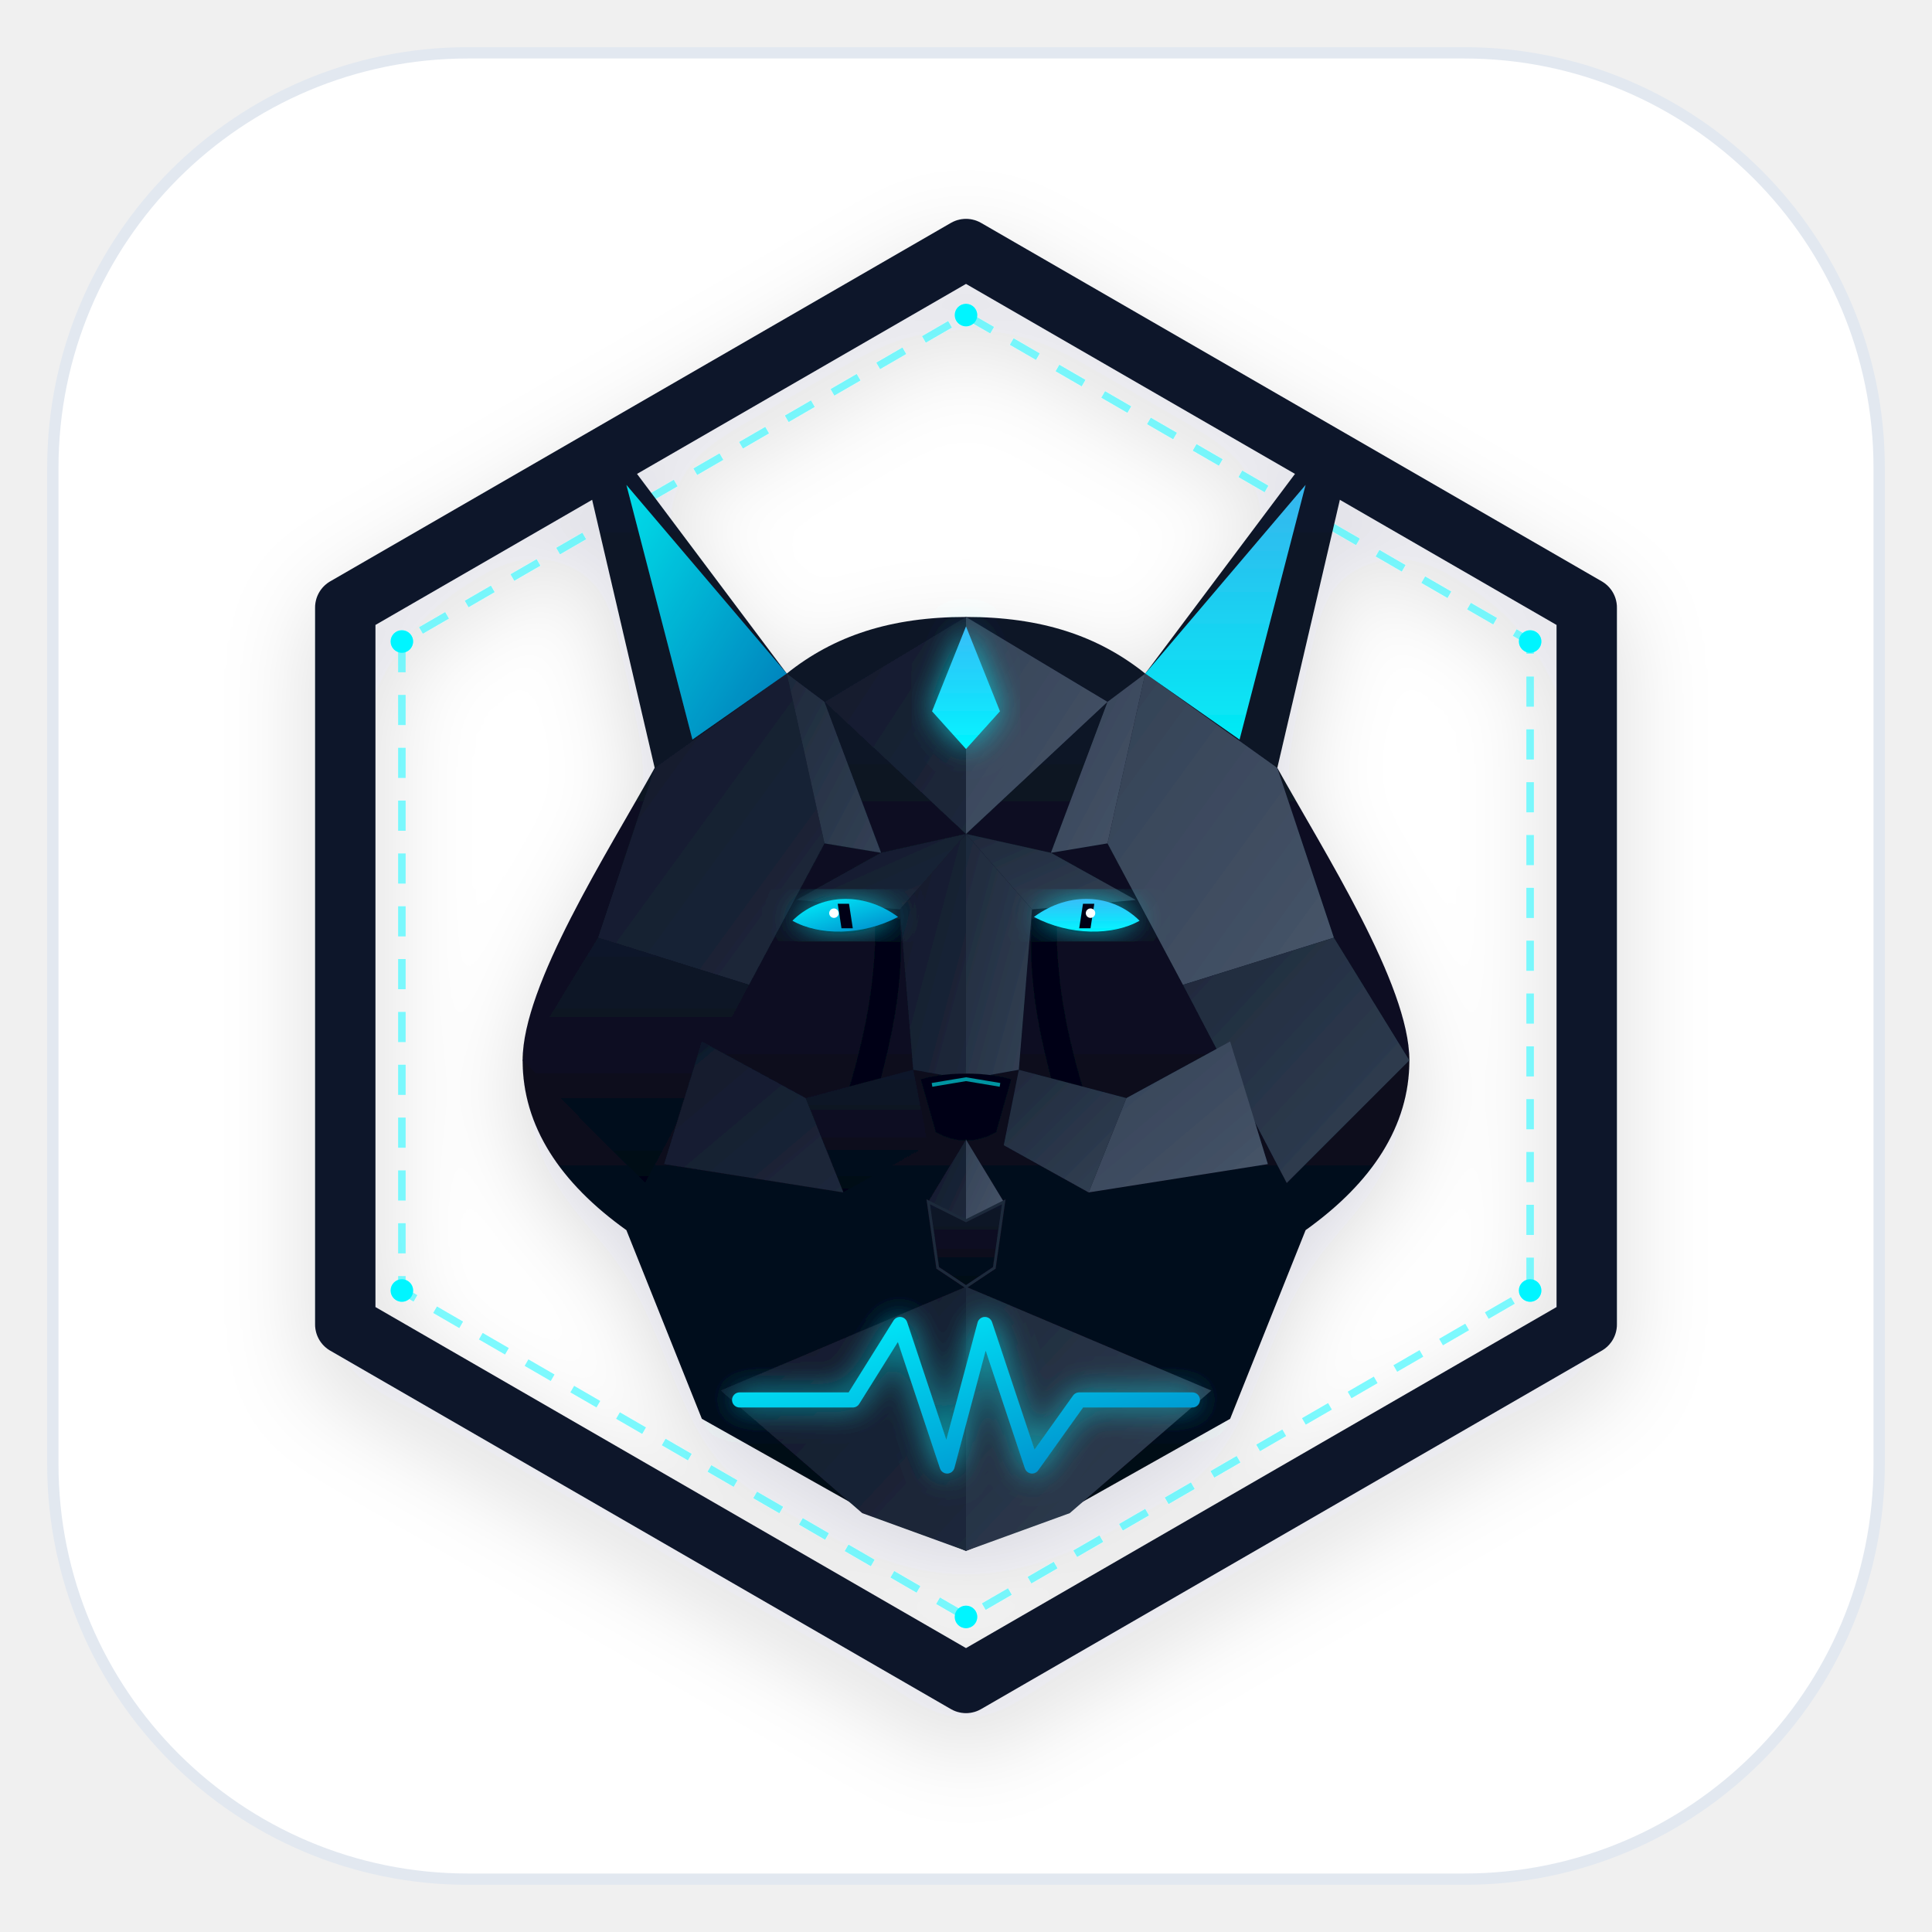
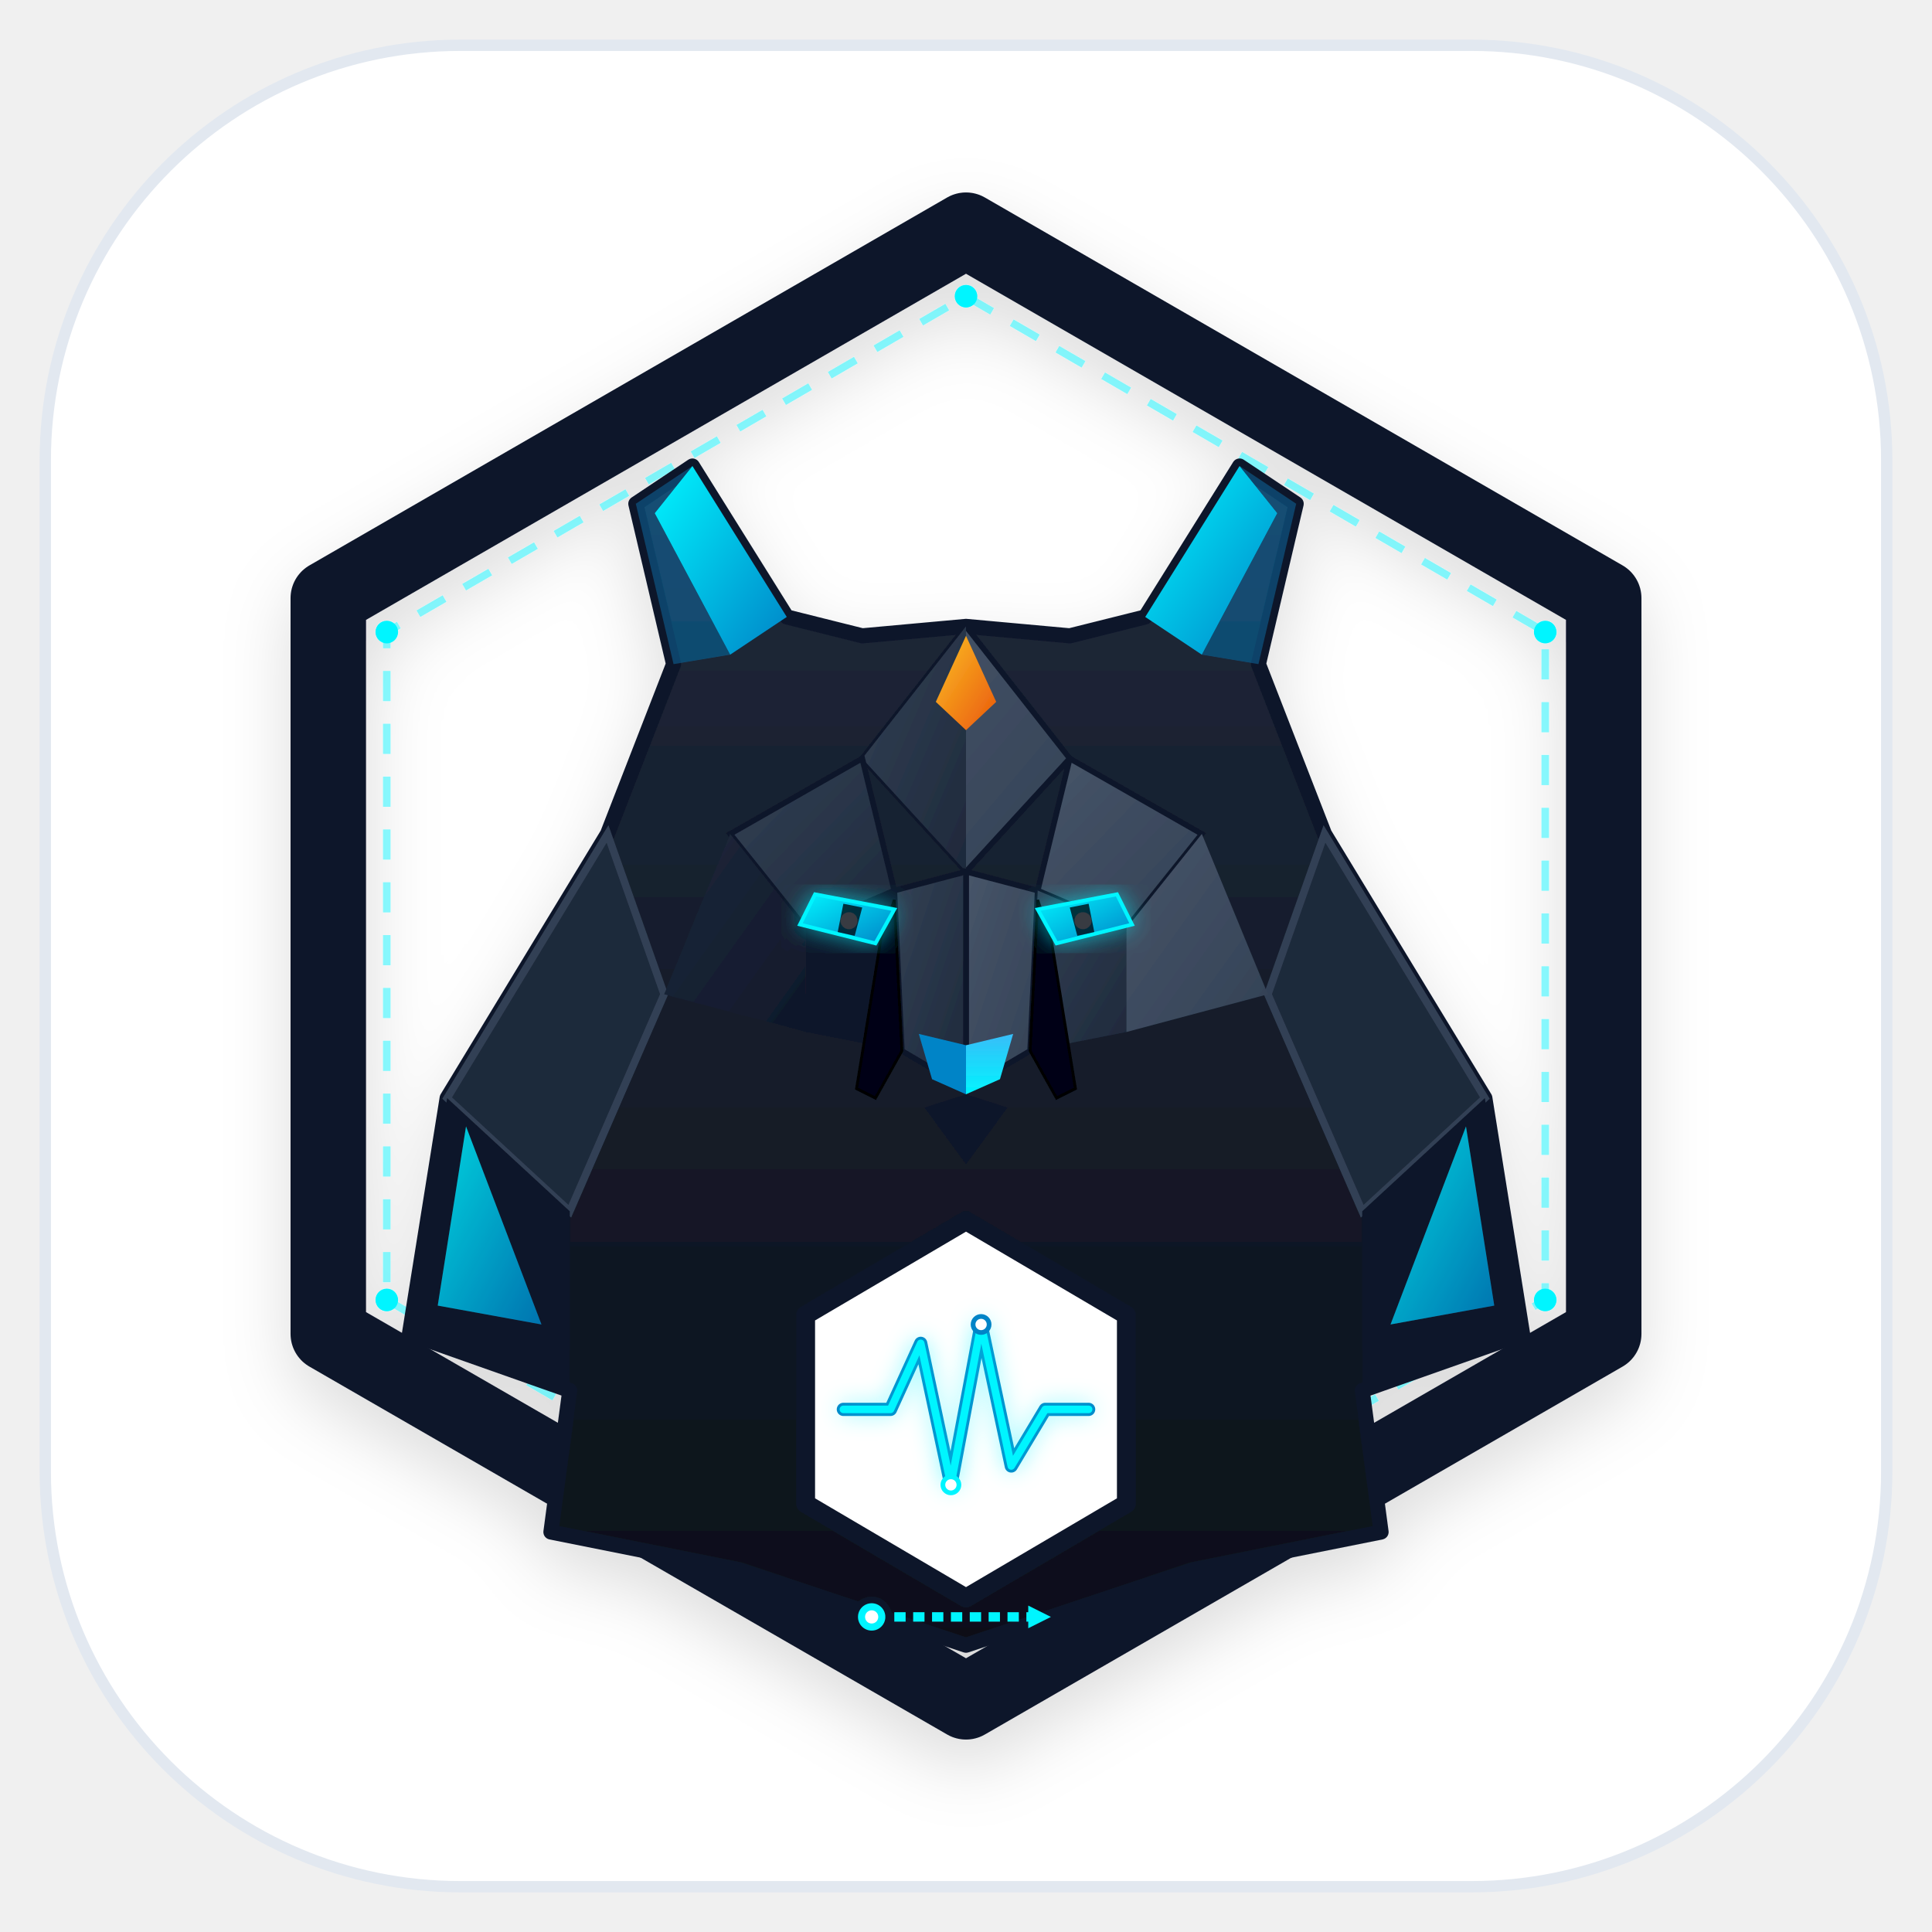
<svg xmlns="http://www.w3.org/2000/svg" viewBox="0 0 1024 1024" width="1024" height="1024">
  <defs>
    <clipPath id="squircle-clip">
-       <rect x="28" y="28" width="968" height="968" rx="220" />
+       <rect x="24" y="24" width="976" height="976" rx="220" />
    </clipPath>
    <linearGradient id="cyan-glow" x1="0%" y1="0%" x2="100%" y2="100%">
      <stop offset="0%" stop-color="#00f5ff" />
      <stop offset="100%" stop-color="#0284c7" />
    </linearGradient>
    <linearGradient id="cyan-bright" x1="0%" y1="0%" x2="0%" y2="100%">
      <stop offset="0%" stop-color="#38bdf8" />
      <stop offset="100%" stop-color="#00f5ff" />
    </linearGradient>
-     <linearGradient id="obsidian-dark" x1="0%" y1="0%" x2="0%" y2="100%">
-       <stop offset="0%" stop-color="#0f172a" />
-       <stop offset="100%" stop-color="#020617" />
+     <linearGradient id="amber-accent" x1="0%" y1="0%" x2="100%" y2="100%">
+       <stop offset="0%" stop-color="#fbbf24" />
+       <stop offset="100%" stop-color="#ea580c" />
    </linearGradient>
-     <linearGradient id="slate-light" x1="0%" y1="0%" x2="100%" y2="100%">
-       <stop offset="0%" stop-color="#334155" />
-       <stop offset="100%" stop-color="#475569" />
+     <linearGradient id="slate-body" x1="0%" y1="0%" x2="0%" y2="100%">
+       <stop offset="0%" stop-color="#1e293b" />
+       <stop offset="100%" stop-color="#0b0f19" />
    </linearGradient>
-     <linearGradient id="slate-mid" x1="0%" y1="0%" x2="100%" y2="100%">
-       <stop offset="0%" stop-color="#1e293b" />
+     <linearGradient id="slate-facet-light" x1="0%" y1="0%" x2="100%" y2="100%">
+       <stop offset="0%" stop-color="#475569" />
      <stop offset="100%" stop-color="#334155" />
    </linearGradient>
-     <linearGradient id="slate-deep" x1="0%" y1="0%" x2="100%" y2="100%">
-       <stop offset="0%" stop-color="#0f172a" />
+     <linearGradient id="slate-facet-mid" x1="0%" y1="0%" x2="100%" y2="100%">
+       <stop offset="0%" stop-color="#334155" />
      <stop offset="100%" stop-color="#1e293b" />
    </linearGradient>
-     <filter id="shadow" x="-20%" y="-20%" width="140%" height="140%">
-       <feDropShadow dx="0" dy="16" stdDeviation="24" flood-color="#0f172a" flood-opacity="0.16" />
+     <linearGradient id="slate-facet-dark" x1="0%" y1="0%" x2="100%" y2="100%">
+       <stop offset="0%" stop-color="#1e293b" />
+       <stop offset="100%" stop-color="#0f172a" />
+     </linearGradient>
+     <filter id="subtle-shadow" x="-10%" y="-10%" width="120%" height="120%">
+       <feDropShadow dx="0" dy="14" stdDeviation="18" flood-color="#000000" flood-opacity="0.14" />
    </filter>
-     <filter id="cyan-bloom" x="-30%" y="-30%" width="160%" height="160%">
-       <feDropShadow dx="0" dy="0" stdDeviation="8" flood-color="#00f5ff" flood-opacity="0.7" />
+     <filter id="cyan-bloom" x="-20%" y="-20%" width="140%" height="140%">
+       <feDropShadow dx="0" dy="0" stdDeviation="6" flood-color="#00f5ff" flood-opacity="0.65" />
    </filter>
  </defs>
-   <rect x="28" y="28" width="968" height="968" rx="220" fill="#ffffff" stroke="#e2e8f0" stroke-width="6" />
+   <rect x="24" y="24" width="976" height="976" rx="220" fill="#ffffff" stroke="#e2e8f0" stroke-width="6" />
  <g clip-path="url(#squircle-clip)">
-     <g transform="translate(512, 512)" filter="url(#shadow)">
-       <polygon points="         0,-380         329,-190         329,190         0,380         -329,190         -329,-190       " fill="none" stroke="#0f172a" stroke-width="32" stroke-linejoin="round" />
-       <polygon points="         0,-345         299,-172         299,172         0,345         -299,172         -299,-172       " fill="none" stroke="#00f5ff" stroke-width="4" opacity="0.5" stroke-dasharray="16, 12" />
-       <circle cx="0" cy="-345" r="6" fill="#00f5ff" />
-       <circle cx="299" cy="-172" r="6" fill="#00f5ff" />
-       <circle cx="299" cy="172" r="6" fill="#00f5ff" />
-       <circle cx="0" cy="345" r="6" fill="#00f5ff" />
-       <circle cx="-299" cy="172" r="6" fill="#00f5ff" />
-       <circle cx="-299" cy="-172" r="6" fill="#00f5ff" />
-       <path d="         M 0,-185         C -40,-185 -70,-175 -95,-155         L -185,-275         C -195,-285 -205,-270 -200,-255         L -165,-105         C -190,-60 -235,10 -235,50         C -235,85 -215,115 -180,140         L -140,240         L -60,285         L 0,310         L 60,285         L 140,240         L 180,140         C 215,115 235,85 235,50         C 235,10 190,-60 165,-105         L 200,-255         C 205,-270 195,-285 185,-275         L 95,-155         C 70,-175 40,-185 0,-185         Z       " fill="url(#obsidian-dark)" />
-       <polygon points="0,170 -130,225 -55,290 0,310" fill="url(#slate-deep)" />
-       <polygon points="0,170 130,225 55,290 0,310" fill="url(#slate-mid)" />
-       <polyline points="-120,230 -60,230 -35,190 -10,265 10,190 35,265 60,230 120,230" fill="none" stroke="url(#cyan-glow)" stroke-width="8" stroke-linecap="round" stroke-linejoin="round" filter="url(#cyan-bloom)" />
-       <polygon points="-95,-155 -165,-105 -195,-15 -115,10 -75,-65" fill="url(#slate-deep)" />
-       <polygon points="95,-155 165,-105 195,-15 115,10 75,-65" fill="url(#slate-light)" />
-       <polygon points="-195,-15 -235,50 -170,115 -115,10" fill="url(#obsidian-dark)" />
-       <polygon points="195,-15 235,50 170,115 115,10" fill="url(#slate-mid)" />
-       <polygon points="-95,-155 -180,-255 -145,-120" fill="url(#cyan-glow)" opacity="0.9" />
-       <polygon points="95,-155 180,-255 145,-120" fill="url(#cyan-bright)" opacity="0.95" />
-       <polygon points="0,-185 -75,-140 0,-70" fill="url(#slate-deep)" />
-       <polygon points="0,-185 75,-140 0,-70" fill="url(#slate-light)" />
-       <polygon points="-75,-140 -95,-155 -75,-65 -45,-60" fill="url(#slate-mid)" />
-       <polygon points="75,-140 95,-155 75,-65 45,-60" fill="url(#slate-light)" />
-       <polygon points="0,-180 -18,-135 0,-115 18,-135" fill="url(#cyan-bright)" filter="url(#cyan-bloom)" />
-       <polygon points="0,-70 -45,-60 -90,-35 -35,-30" fill="url(#slate-deep)" />
-       <polygon points="0,-70 45,-60 90,-35 35,-30" fill="url(#slate-mid)" />
-       <polygon points="0,-70 -35,-30 -28,55 0,60" fill="url(#slate-deep)" />
-       <polygon points="0,-70 35,-30 28,55 0,60" fill="url(#slate-mid)" />
-       <path d="         M -35,-25         C -32,15 -42,50 -55,95         L -70,90         C -55,45 -48,15 -48,-25         Z       " fill="#020617" />
-       <path d="         M 35,-25         C 32,15 42,50 55,95         L 70,90         C 55,45 48,15 48,-25         Z       " fill="#020617" />
-       <path d="         M -36,-26         C -55,-40 -78,-38 -92,-24         C -78,-16 -55,-16 -36,-26         Z       " fill="url(#cyan-glow)" filter="url(#cyan-bloom)" />
-       <polygon points="-68,-33 -62,-33 -60,-20 -66,-20" fill="#020617" />
-       <circle cx="-70" cy="-28" r="2.5" fill="#ffffff" />
-       <path d="         M 36,-26         C 55,-40 78,-38 92,-24         C 78,-16 55,-16 36,-26         Z       " fill="url(#cyan-bright)" filter="url(#cyan-bloom)" />
-       <polygon points="68,-33 62,-33 60,-20 66,-20" fill="#020617" />
-       <circle cx="66" cy="-28" r="2.5" fill="#ffffff" />
-       <polygon points="-28,55 -85,70 -65,120 -20,95" fill="url(#obsidian-dark)" />
-       <polygon points="28,55 85,70 65,120 20,95" fill="url(#slate-mid)" />
-       <polygon points="-85,70 -140,40 -160,105 -65,120" fill="url(#slate-deep)" />
-       <polygon points="85,70 140,40 160,105 65,120" fill="url(#slate-light)" />
-       <path d="         M -24,60         C -10,56 10,56 24,60         L 16,88         C 6,94 -6,94 -16,88         Z       " fill="#020617" />
-       <polyline points="-18,63 0,60 18,63" fill="none" stroke="#00f5ff" stroke-width="2" opacity="0.6" />
-       <polygon points="0,92 -20,125 0,135" fill="url(#slate-deep)" />
-       <polygon points="0,92 20,125 0,135" fill="url(#slate-light)" />
-       <polygon points="-20,125 -15,160 0,170 15,160 20,125 0,135" fill="url(#obsidian-dark)" stroke="#1e293b" stroke-width="1.5" />
+     <g transform="translate(512, 512)" filter="url(#subtle-shadow)">
+       <polygon points="         0,-390         338,-195         338,195         0,390         -338,195         -338,-195       " fill="none" stroke="#0f172a" stroke-width="40" stroke-linejoin="round" />
+       <polygon points="         0,-355         307,-177         307,177         0,355         -307,177         -307,-177       " fill="none" stroke="#00f5ff" stroke-width="4" opacity="0.45" stroke-dasharray="16, 12" />
+       <circle cx="0" cy="-355" r="6" fill="#00f5ff" />
+       <circle cx="307" cy="-177" r="6" fill="#00f5ff" />
+       <circle cx="307" cy="177" r="6" fill="#00f5ff" />
+       <circle cx="0" cy="355" r="6" fill="#00f5ff" />
+       <circle cx="-307" cy="177" r="6" fill="#00f5ff" />
+       <circle cx="-307" cy="-177" r="6" fill="#00f5ff" />
+       <path d="         M 0,-180         L 55,-175         L 95,-185         L 145,-265         L 175,-245         L 155,-160         L 190,-70         L 275,70         L 295,195         L 210,225         L 220,300         L 120,320         L 0,360         L -120,320         L -220,300         L -210,225         L -295,195         L -275,70         L -190,-70         L -155,-160         L -175,-245         L -145,-265         L -95,-185         L -55,-175         Z       " fill="url(#slate-body)" stroke="#0f172a" stroke-width="8" stroke-linejoin="round" />
+       <polygon points="-95,-185 -145,-265 -165,-240 -125,-165" fill="url(#cyan-glow)" />
+       <polygon points="95,-185 145,-265 165,-240 125,-165" fill="url(#cyan-glow)" />
+       <polygon points="-145,-265 -175,-245 -155,-160 -125,-165 -165,-240" fill="#0284c7" opacity="0.4" />
+       <polygon points="145,-265 175,-245 155,-160 125,-165 165,-240" fill="#0284c7" opacity="0.4" />
+       <polygon points="-190,-70 -275,70 -210,130 -160,15" fill="#1e293b" stroke="#334155" stroke-width="4" />
+       <polygon points="-275,70 -295,195 -210,225 -210,130" fill="#0f172a" />
+       <polygon points="-265,85 -280,180 -225,190" fill="url(#cyan-glow)" opacity="0.85" />
+       <polygon points="190,-70 275,70 210,130 160,15" fill="#1e293b" stroke="#334155" stroke-width="4" />
+       <polygon points="275,70 295,195 210,225 210,130" fill="#0f172a" />
+       <polygon points="265,85 280,180 225,190" fill="url(#cyan-glow)" opacity="0.85" />
+       <polygon points="0,-180 55,-110 0,-50 -55,-110" fill="url(#slate-facet-light)" stroke="#0f172a" stroke-width="3" />
+       <polygon points="0,-180 0,-50 -55,-110" fill="url(#slate-facet-mid)" />
+       <polygon points="0,-175 -16,-140 0,-125 16,-140" fill="url(#amber-accent)" />
+       <polygon points="-55,-110 -125,-70 -85,-20 -38,-40" fill="url(#slate-facet-mid)" stroke="#0f172a" stroke-width="3" />
+       <polygon points="55,-110 125,-70 85,-20 38,-40" fill="url(#slate-facet-light)" stroke="#0f172a" stroke-width="3" />
+       <polygon points="0,-50 38,-40 34,45 0,65" fill="url(#slate-facet-light)" stroke="#0f172a" stroke-width="3" />
+       <polygon points="0,-50 -38,-40 -34,45 0,65" fill="url(#slate-facet-mid)" stroke="#0f172a" stroke-width="3" />
+       <polygon points="-38,-40 -34,45 -85,35 -85,-20" fill="#0f172a" />
+       <polygon points="38,-40 34,45 85,35 85,-20" fill="url(#slate-facet-mid)" />
+       <polygon points="-85,-20 -125,-70 -160,15 -85,35" fill="url(#slate-facet-dark)" />
+       <polygon points="85,-20 125,-70 160,15 85,35" fill="url(#slate-facet-light)" />
+       <polygon points="-38,-35 -34,45 -48,70 -58,65 -45,-15" fill="#020617" stroke="#000000" stroke-width="1.5" />
+       <polygon points="38,-35 34,45 48,70 58,65 45,-15" fill="#020617" stroke="#000000" stroke-width="1.5" />
+       <polygon points="-80,-38 -38,-30 -48,-12 -88,-22" fill="url(#cyan-glow)" stroke="#00f5ff" stroke-width="2" filter="url(#cyan-bloom)" />
+       <circle cx="-62" cy="-24" r="4.5" fill="#ffffff" />
+       <polygon points="-65,-33 -55,-31 -59,-16 -68,-18" fill="#070a13" opacity="0.8" />
+       <polygon points="80,-38 38,-30 48,-12 88,-22" fill="url(#cyan-glow)" stroke="#00f5ff" stroke-width="2" filter="url(#cyan-bloom)" />
+       <circle cx="62" cy="-24" r="4.5" fill="#ffffff" />
+       <polygon points="65,-33 55,-31 59,-16 68,-18" fill="#070a13" opacity="0.8" />
+       <polygon points="0,42 -25,36 -18,60 0,68" fill="#0284c7" />
+       <polygon points="0,42 25,36 18,60 0,68" fill="url(#cyan-bright)" />
+       <polygon points="0,68 -22,75 0,105 22,75" fill="#0f172a" />
+       <polygon points="         0,135         85,185         85,285         0,335         -85,285         -85,185       " fill="#ffffff" stroke="#0f172a" stroke-width="10" stroke-linejoin="round" />
+       <polyline points="-65,235 -40,235 -24,200 -8,275 8,190 24,265 42,235 65,235" fill="none" stroke="#0284c7" stroke-width="7" stroke-linecap="round" stroke-linejoin="round" />
+       <polyline points="-65,235 -40,235 -24,200 -8,275 8,190 24,265 42,235 65,235" fill="none" stroke="#00f5ff" stroke-width="4" stroke-linecap="round" stroke-linejoin="round" filter="url(#cyan-bloom)" />
+       <circle cx="8" cy="190" r="5.5" fill="#0284c7" />
+       <circle cx="8" cy="190" r="3" fill="#ffffff" />
+       <circle cx="-8" cy="275" r="5.5" fill="#00f5ff" />
+       <circle cx="-8" cy="275" r="3" fill="#ffffff" />
+       <g transform="translate(0, 360)">
+         <circle cx="-50" cy="-15" r="9" fill="#00f5ff" stroke="#0f172a" stroke-width="3.5" />
+         <line x1="-38" y1="-15" x2="38" y2="-15" stroke="#00f5ff" stroke-width="5" stroke-dasharray="6,4" />
+         <polygon points="45,-15 33,-21 33,-9" fill="#00f5ff" />
+         <circle cx="-50" cy="-15" r="3.5" fill="#ffffff" />
+       </g>
    </g>
  </g>
</svg>
